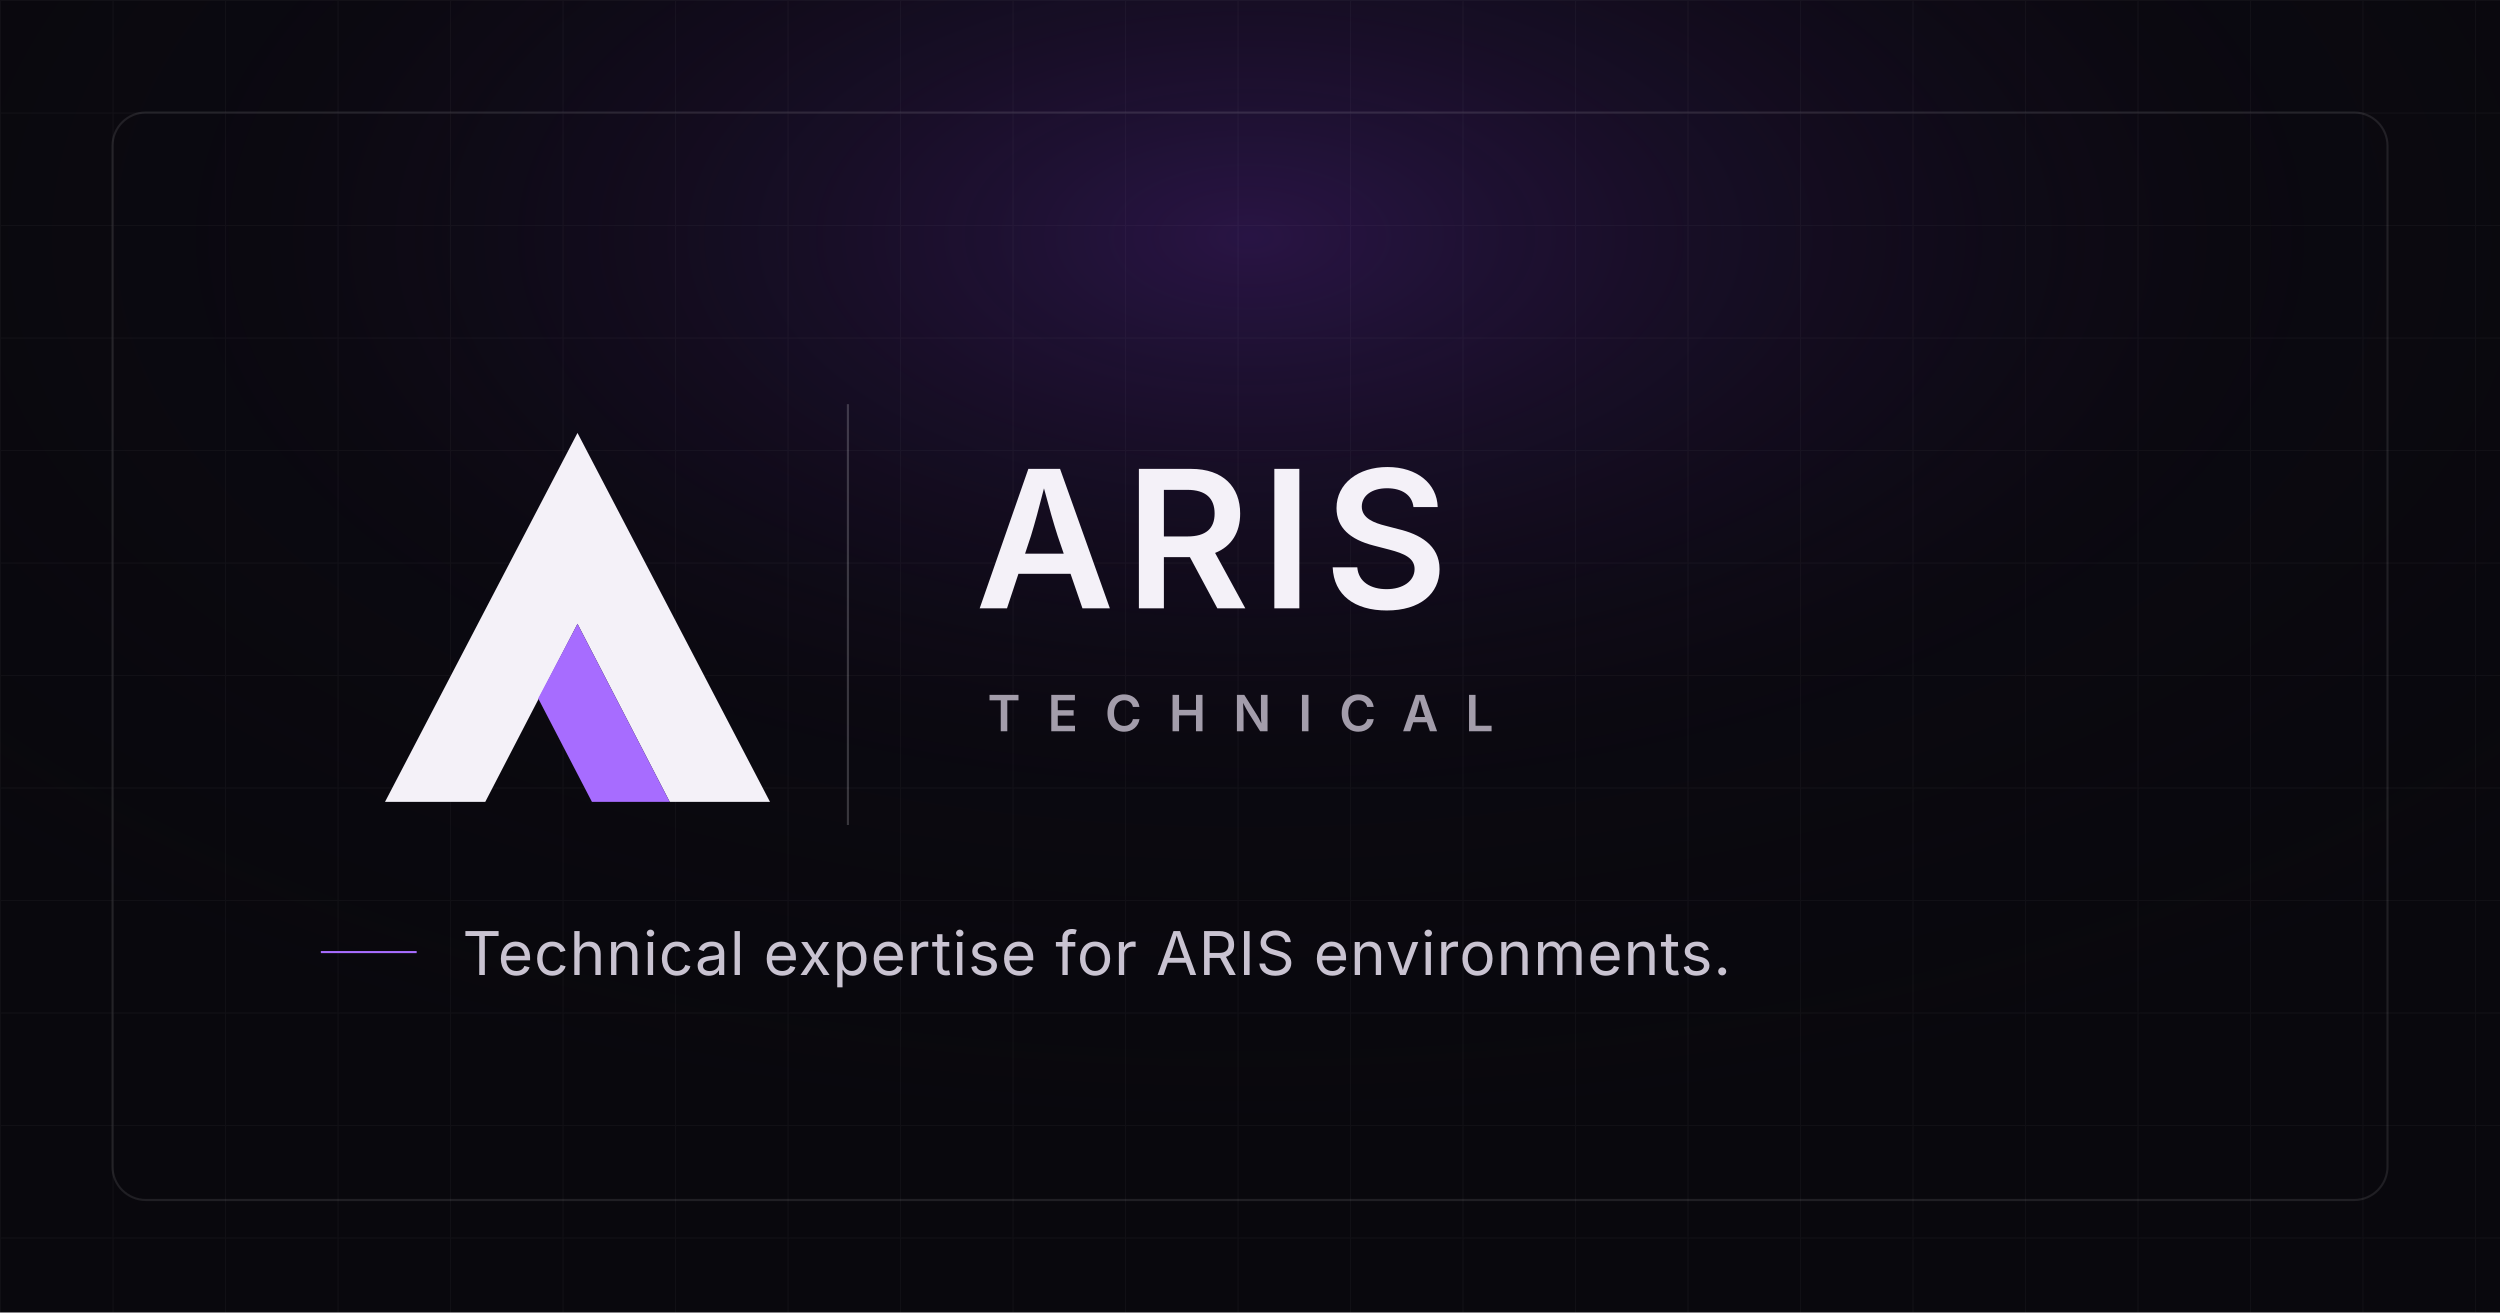
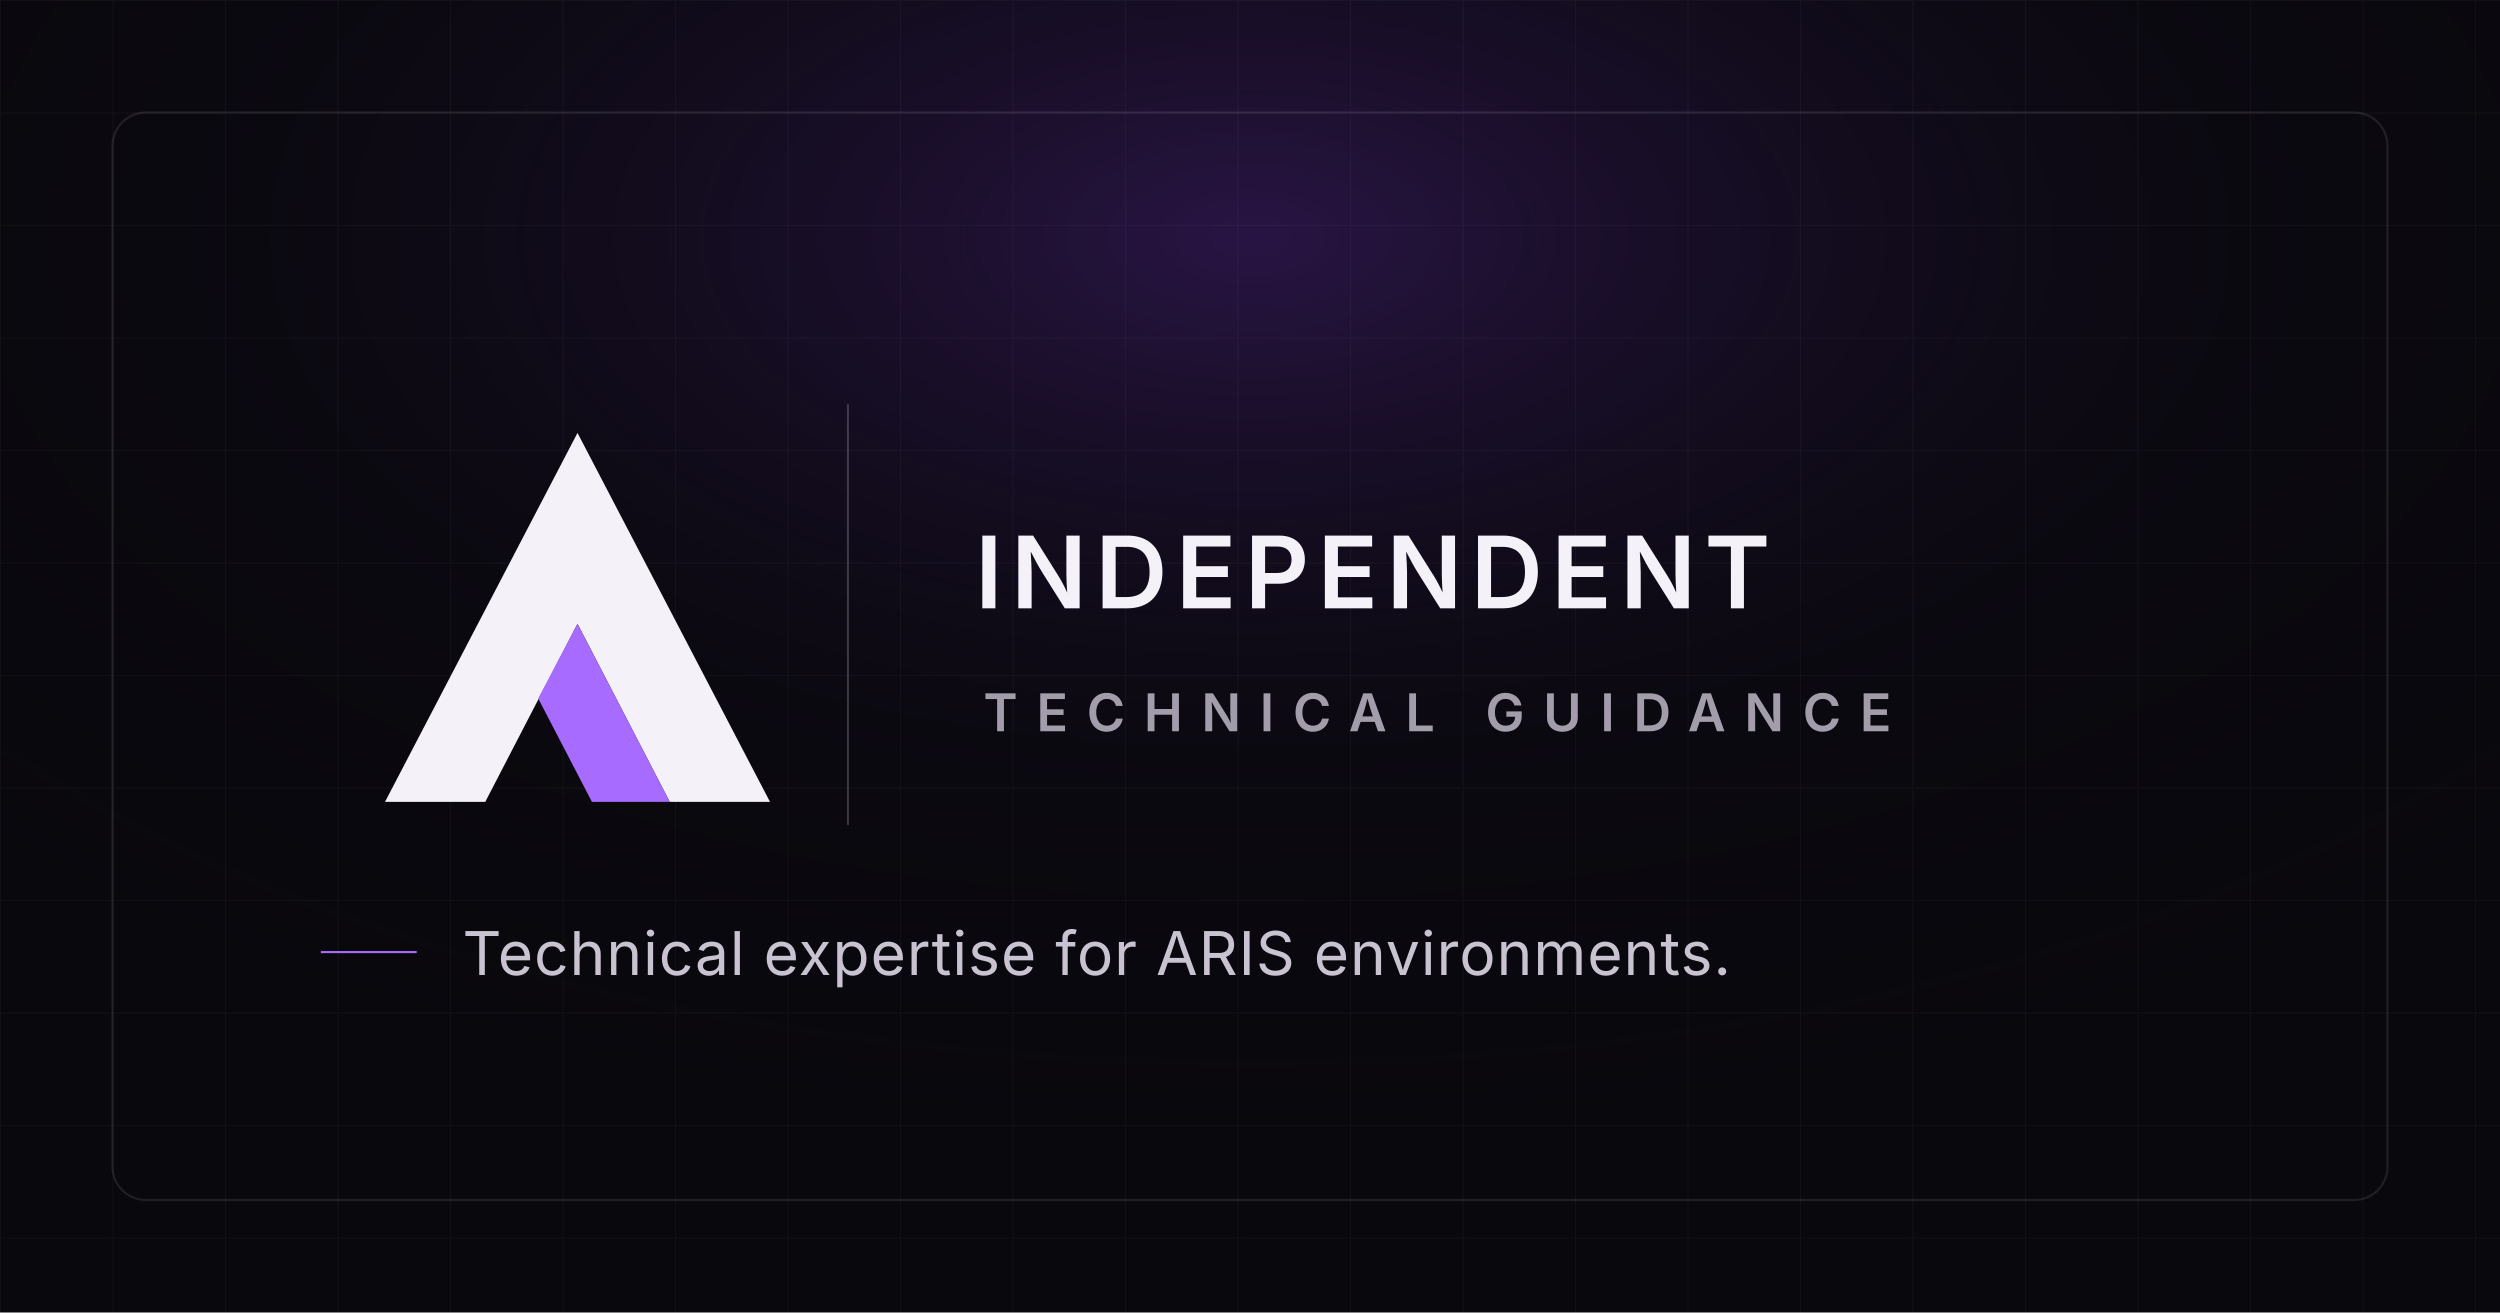
<svg xmlns="http://www.w3.org/2000/svg" width="1200" height="630" viewBox="0 0 1200 630" role="img" aria-labelledby="title desc">
  <defs>
    <radialGradient id="glow" cx="50%" cy="18%" r="72%">
      <stop offset="0" stop-color="#3c1c66" stop-opacity="0.62" />
      <stop offset="0.55" stop-color="#130d1e" stop-opacity="0.2" />
      <stop offset="1" stop-color="#09080d" stop-opacity="0" />
    </radialGradient>
    <pattern id="grid" width="54" height="54" patternUnits="userSpaceOnUse">
      <path d="M54 0H0V54" fill="none" stroke="#F4F1F8" stroke-opacity="0.035" />
    </pattern>
  </defs>
  <rect width="1200" height="630" fill="#09080d" />
  <rect width="1200" height="630" fill="url(#glow)" />
  <rect width="1200" height="630" fill="url(#grid)" />
  <rect x="54" y="54" width="1092" height="522" rx="16" fill="none" stroke="#F4F1F8" stroke-opacity="0.1" />
  <g transform="translate(154 177) scale(3.85)">
    <path d="M32 8 8 54h12.5L32 31.8 43.5 54H56L32 8Z" fill="#F4F1F8" />
    <path d="M32 31.8 43.5 54H33.8L27.1 41.1 32 31.8Z" fill="#A76CFF" />
  </g>
  <line x1="407" y1="194" x2="407" y2="396" stroke="#F4F1F8" stroke-opacity="0.2" />
-   <text x="468" y="292" fill="#F4F1F8" font-family="Inter, ui-sans-serif, system-ui, -apple-system, BlinkMacSystemFont, 'Segoe UI', sans-serif" font-size="92" font-weight="620" letter-spacing="5">ARIS</text>
-   <text x="474" y="351" fill="#A39DAB" font-family="Inter, ui-sans-serif, system-ui, -apple-system, BlinkMacSystemFont, 'Segoe UI', sans-serif" font-size="24" font-weight="600" letter-spacing="13">TECHNICAL</text>
+   <text x="468" y="292" fill="#F4F1F8" font-family="Inter, ui-sans-serif, system-ui, -apple-system, BlinkMacSystemFont, 'Segoe UI', sans-serif" font-size="48" font-weight="620" letter-spacing="4">INDEPENDENT</text>
+   <text x="472" y="351" fill="#A39DAB" font-family="Inter, ui-sans-serif, system-ui, -apple-system, BlinkMacSystemFont, 'Segoe UI', sans-serif" font-size="25" font-weight="600" letter-spacing="9">TECHNICAL GUIDANCE</text>
  <line x1="154" y1="457" x2="200" y2="457" stroke="#A76CFF" />
  <text x="222" y="468" fill="#C9C3D1" font-family="Inter, ui-sans-serif, system-ui, -apple-system, BlinkMacSystemFont, 'Segoe UI', sans-serif" font-size="29" font-weight="430" letter-spacing="0.5">Technical expertise for ARIS environments.</text>
</svg>
